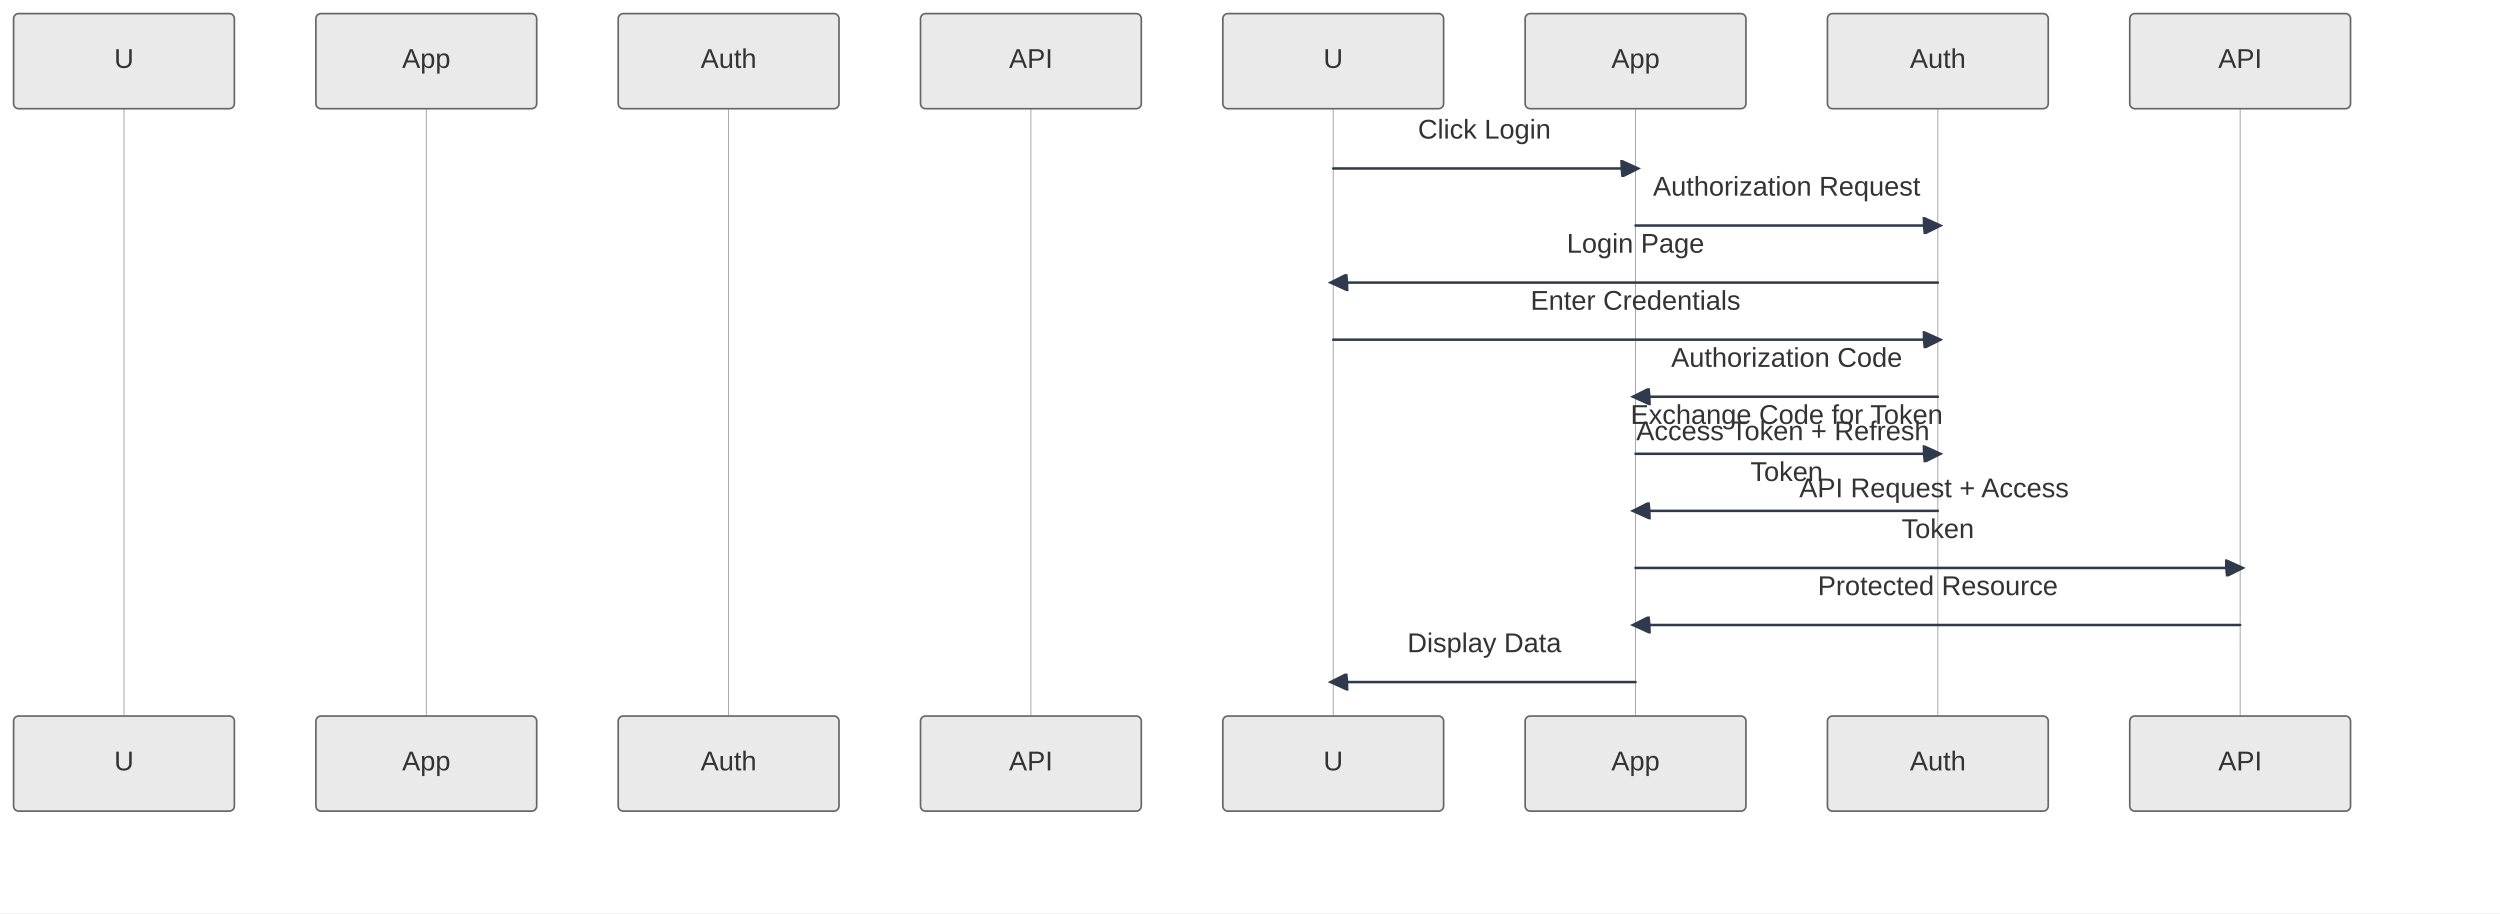
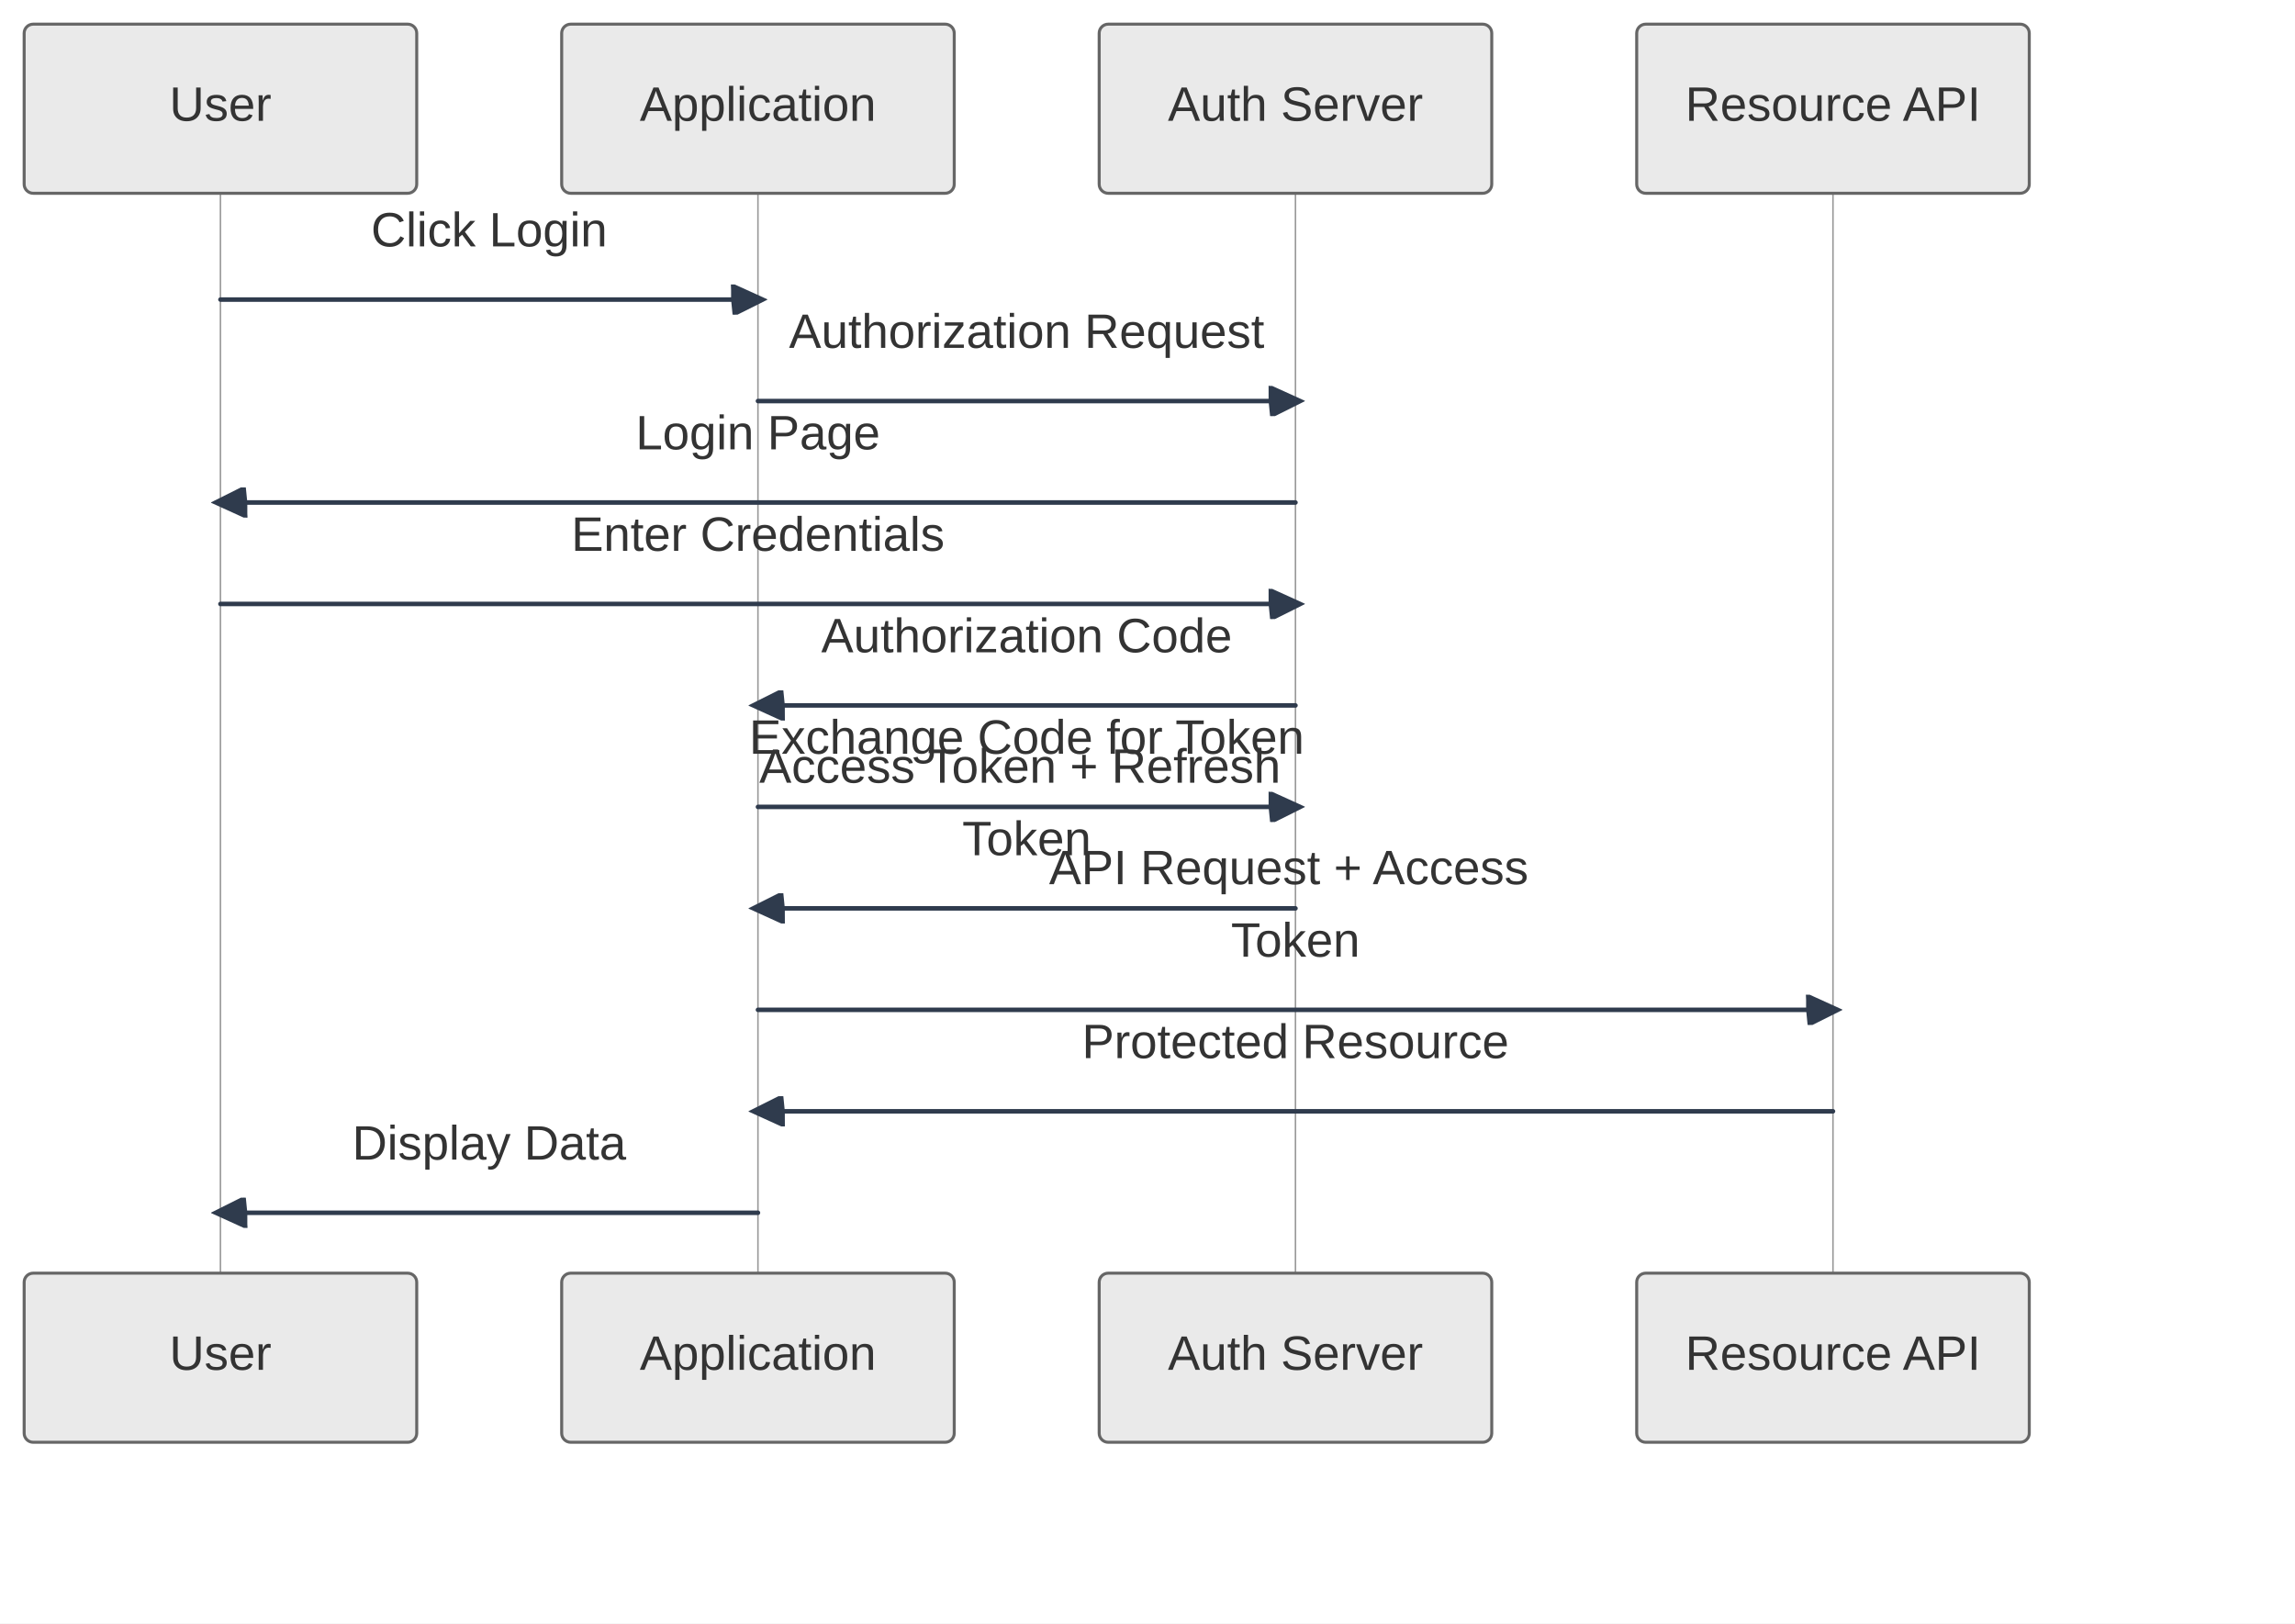
- <svg xmlns="http://www.w3.org/2000/svg" width="1472" height="537.6" viewBox="0 0 1472 537.6">
-   <rect x="0" y="0" width="1472" height="537.6" fill="#FFFFFF" />
+ <svg xmlns="http://www.w3.org/2000/svg" width="760" height="537.6" viewBox="0 0 760 537.6">
+   <rect x="0" y="0" width="760" height="537.6" fill="#FFFFFF" />
  <defs>
    <marker id="arrow-0" viewBox="0 0 10 10" refX="5" refY="5" markerUnits="userSpaceOnUse" markerWidth="8" markerHeight="8" orient="auto">
      <path d="M 0 0 L 10 5 L 0 10 z" fill="#2F3B4D" stroke="#2F3B4D" stroke-width="1" stroke-dasharray="1,0" />
    </marker>
    <marker id="arrow-start-0" viewBox="0 0 10 10" refX="4.5" refY="5" markerUnits="userSpaceOnUse" markerWidth="8" markerHeight="8" orient="auto">
      <path d="M 0 5 L 10 10 L 10 0 z" fill="#2F3B4D" stroke="#2F3B4D" stroke-width="1" stroke-dasharray="1,0" />
    </marker>
    <marker id="arrow-seq-0" viewBox="-1 0 12 10" refX="7.9" refY="5" markerUnits="userSpaceOnUse" markerWidth="12" markerHeight="12" orient="auto-start-reverse">
      <path d="M -1 0 L 10 5 L 0 10 z" fill="#2F3B4D" stroke="#2F3B4D" stroke-width="1" stroke-dasharray="1,0" />
    </marker>
    <marker id="arrow-start-seq-0" viewBox="-1 0 12 10" refX="2.1" refY="5" markerUnits="userSpaceOnUse" markerWidth="12" markerHeight="12" orient="auto">
      <path d="M 11 0 L 0 5 L 11 10 z" fill="#2F3B4D" stroke="#2F3B4D" stroke-width="1" stroke-dasharray="1,0" />
    </marker>
  </defs>
  <line x1="73.00" y1="64.00" x2="73.00" y2="421.60" stroke="#999999" stroke-width="0.5" />
  <line x1="251.00" y1="64.00" x2="251.00" y2="421.60" stroke="#999999" stroke-width="0.5" />
  <line x1="429.00" y1="64.00" x2="429.00" y2="421.60" stroke="#999999" stroke-width="0.5" />
  <line x1="607.00" y1="64.00" x2="607.00" y2="421.60" stroke="#999999" stroke-width="0.5" />
-   <line x1="785.00" y1="64.00" x2="785.00" y2="421.60" stroke="#999999" stroke-width="0.5" />
-   <line x1="963.00" y1="64.00" x2="963.00" y2="421.60" stroke="#999999" stroke-width="0.5" />
-   <line x1="1141.00" y1="64.00" x2="1141.00" y2="421.60" stroke="#999999" stroke-width="0.5" />
-   <line x1="1319.00" y1="64.00" x2="1319.00" y2="421.60" stroke="#999999" stroke-width="0.5" />
-   <path d="M 785.000,99.200 L 963.000,99.200" fill="none" stroke="#2F3B4D" stroke-width="1.5" marker-end="url(#arrow-seq-0)" stroke-linecap="round" stroke-linejoin="round" />
-   <text x="874.00" y="81.60" text-anchor="middle" font-family="'trebuchet ms', verdana, arial, sans-serif" font-size="16" fill="#333333">
-     <tspan x="874.00" dy="0.00">Click Login</tspan>
+   <path d="M 73.000,99.200 L 251.000,99.200" fill="none" stroke="#2F3B4D" stroke-width="1.5" marker-end="url(#arrow-seq-0)" stroke-linecap="round" stroke-linejoin="round" />
+   <text x="162.00" y="81.60" text-anchor="middle" font-family="'trebuchet ms', verdana, arial, sans-serif" font-size="16" fill="#333333">
+     <tspan x="162.00" dy="0.00">Click Login</tspan>
  </text>
-   <path d="M 963.000,132.800 L 1141.000,132.800" fill="none" stroke="#2F3B4D" stroke-width="1.5" marker-end="url(#arrow-seq-0)" stroke-linecap="round" stroke-linejoin="round" />
-   <text x="1052.00" y="115.20" text-anchor="middle" font-family="'trebuchet ms', verdana, arial, sans-serif" font-size="16" fill="#333333">
-     <tspan x="1052.00" dy="0.00">Authorization Request</tspan>
+   <path d="M 251.000,132.800 L 429.000,132.800" fill="none" stroke="#2F3B4D" stroke-width="1.5" marker-end="url(#arrow-seq-0)" stroke-linecap="round" stroke-linejoin="round" />
+   <text x="340.00" y="115.20" text-anchor="middle" font-family="'trebuchet ms', verdana, arial, sans-serif" font-size="16" fill="#333333">
+     <tspan x="340.00" dy="0.00">Authorization Request</tspan>
  </text>
-   <path d="M 1141.000,166.400 L 785.000,166.400" fill="none" stroke="#2F3B4D" stroke-width="1.5" marker-end="url(#arrow-seq-0)" stroke-linecap="round" stroke-linejoin="round" />
-   <text x="963.00" y="148.80" text-anchor="middle" font-family="'trebuchet ms', verdana, arial, sans-serif" font-size="16" fill="#333333">
-     <tspan x="963.00" dy="0.00">Login Page</tspan>
+   <path d="M 429.000,166.400 L 73.000,166.400" fill="none" stroke="#2F3B4D" stroke-width="1.5" marker-end="url(#arrow-seq-0)" stroke-linecap="round" stroke-linejoin="round" />
+   <text x="251.00" y="148.80" text-anchor="middle" font-family="'trebuchet ms', verdana, arial, sans-serif" font-size="16" fill="#333333">
+     <tspan x="251.00" dy="0.00">Login Page</tspan>
  </text>
-   <path d="M 785.000,200.000 L 1141.000,200.000" fill="none" stroke="#2F3B4D" stroke-width="1.5" marker-end="url(#arrow-seq-0)" stroke-linecap="round" stroke-linejoin="round" />
-   <text x="963.00" y="182.40" text-anchor="middle" font-family="'trebuchet ms', verdana, arial, sans-serif" font-size="16" fill="#333333">
-     <tspan x="963.00" dy="0.00">Enter Credentials</tspan>
+   <path d="M 73.000,200.000 L 429.000,200.000" fill="none" stroke="#2F3B4D" stroke-width="1.5" marker-end="url(#arrow-seq-0)" stroke-linecap="round" stroke-linejoin="round" />
+   <text x="251.00" y="182.40" text-anchor="middle" font-family="'trebuchet ms', verdana, arial, sans-serif" font-size="16" fill="#333333">
+     <tspan x="251.00" dy="0.00">Enter Credentials</tspan>
  </text>
-   <path d="M 1141.000,233.600 L 963.000,233.600" fill="none" stroke="#2F3B4D" stroke-width="1.5" marker-end="url(#arrow-seq-0)" stroke-linecap="round" stroke-linejoin="round" />
-   <text x="1052.00" y="216.00" text-anchor="middle" font-family="'trebuchet ms', verdana, arial, sans-serif" font-size="16" fill="#333333">
-     <tspan x="1052.00" dy="0.00">Authorization Code</tspan>
+   <path d="M 429.000,233.600 L 251.000,233.600" fill="none" stroke="#2F3B4D" stroke-width="1.5" marker-end="url(#arrow-seq-0)" stroke-linecap="round" stroke-linejoin="round" />
+   <text x="340.00" y="216.00" text-anchor="middle" font-family="'trebuchet ms', verdana, arial, sans-serif" font-size="16" fill="#333333">
+     <tspan x="340.00" dy="0.00">Authorization Code</tspan>
  </text>
-   <path d="M 963.000,267.200 L 1141.000,267.200" fill="none" stroke="#2F3B4D" stroke-width="1.5" marker-end="url(#arrow-seq-0)" stroke-linecap="round" stroke-linejoin="round" />
-   <text x="1052.00" y="249.60" text-anchor="middle" font-family="'trebuchet ms', verdana, arial, sans-serif" font-size="16" fill="#333333">
-     <tspan x="1052.00" dy="0.00">Exchange Code for Token</tspan>
+   <path d="M 251.000,267.200 L 429.000,267.200" fill="none" stroke="#2F3B4D" stroke-width="1.5" marker-end="url(#arrow-seq-0)" stroke-linecap="round" stroke-linejoin="round" />
+   <text x="340.00" y="249.60" text-anchor="middle" font-family="'trebuchet ms', verdana, arial, sans-serif" font-size="16" fill="#333333">
+     <tspan x="340.00" dy="0.00">Exchange Code for Token</tspan>
  </text>
-   <path d="M 1141.000,300.800 L 963.000,300.800" fill="none" stroke="#2F3B4D" stroke-width="1.5" marker-end="url(#arrow-seq-0)" stroke-linecap="round" stroke-linejoin="round" />
-   <text x="1052.00" y="259.20" text-anchor="middle" font-family="'trebuchet ms', verdana, arial, sans-serif" font-size="16" fill="#333333">
-     <tspan x="1052.00" dy="0.00">Access Token + Refresh</tspan>
-     <tspan x="1052.00" dy="24.00">Token</tspan>
+   <path d="M 429.000,300.800 L 251.000,300.800" fill="none" stroke="#2F3B4D" stroke-width="1.5" marker-end="url(#arrow-seq-0)" stroke-linecap="round" stroke-linejoin="round" />
+   <text x="340.00" y="259.20" text-anchor="middle" font-family="'trebuchet ms', verdana, arial, sans-serif" font-size="16" fill="#333333">
+     <tspan x="340.00" dy="0.00">Access Token + Refresh</tspan>
+     <tspan x="340.00" dy="24.00">Token</tspan>
  </text>
-   <path d="M 963.000,334.400 L 1319.000,334.400" fill="none" stroke="#2F3B4D" stroke-width="1.5" marker-end="url(#arrow-seq-0)" stroke-linecap="round" stroke-linejoin="round" />
-   <text x="1141.00" y="292.80" text-anchor="middle" font-family="'trebuchet ms', verdana, arial, sans-serif" font-size="16" fill="#333333">
-     <tspan x="1141.00" dy="0.00">API Request + Access</tspan>
-     <tspan x="1141.00" dy="24.00">Token</tspan>
+   <path d="M 251.000,334.400 L 607.000,334.400" fill="none" stroke="#2F3B4D" stroke-width="1.5" marker-end="url(#arrow-seq-0)" stroke-linecap="round" stroke-linejoin="round" />
+   <text x="429.00" y="292.80" text-anchor="middle" font-family="'trebuchet ms', verdana, arial, sans-serif" font-size="16" fill="#333333">
+     <tspan x="429.00" dy="0.00">API Request + Access</tspan>
+     <tspan x="429.00" dy="24.00">Token</tspan>
  </text>
-   <path d="M 1319.000,368.000 L 963.000,368.000" fill="none" stroke="#2F3B4D" stroke-width="1.5" marker-end="url(#arrow-seq-0)" stroke-linecap="round" stroke-linejoin="round" />
-   <text x="1141.00" y="350.40" text-anchor="middle" font-family="'trebuchet ms', verdana, arial, sans-serif" font-size="16" fill="#333333">
-     <tspan x="1141.00" dy="0.00">Protected Resource</tspan>
+   <path d="M 607.000,368.000 L 251.000,368.000" fill="none" stroke="#2F3B4D" stroke-width="1.5" marker-end="url(#arrow-seq-0)" stroke-linecap="round" stroke-linejoin="round" />
+   <text x="429.00" y="350.40" text-anchor="middle" font-family="'trebuchet ms', verdana, arial, sans-serif" font-size="16" fill="#333333">
+     <tspan x="429.00" dy="0.00">Protected Resource</tspan>
  </text>
-   <path d="M 963.000,401.600 L 785.000,401.600" fill="none" stroke="#2F3B4D" stroke-width="1.5" marker-end="url(#arrow-seq-0)" stroke-linecap="round" stroke-linejoin="round" />
-   <text x="874.00" y="384.00" text-anchor="middle" font-family="'trebuchet ms', verdana, arial, sans-serif" font-size="16" fill="#333333">
-     <tspan x="874.00" dy="0.00">Display Data</tspan>
+   <path d="M 251.000,401.600 L 73.000,401.600" fill="none" stroke="#2F3B4D" stroke-width="1.5" marker-end="url(#arrow-seq-0)" stroke-linecap="round" stroke-linejoin="round" />
+   <text x="162.00" y="384.00" text-anchor="middle" font-family="'trebuchet ms', verdana, arial, sans-serif" font-size="16" fill="#333333">
+     <tspan x="162.00" dy="0.00">Display Data</tspan>
  </text>
-   <rect x="1254.00" y="8.00" width="130.00" height="56.00" rx="3" ry="3" fill="#EAEAEA" stroke="#666666" stroke-width="1.0" />
-   <text x="1319.00" y="40.00" text-anchor="middle" font-family="'trebuchet ms', verdana, arial, sans-serif" font-size="16" fill="#333333">
-     <tspan x="1319.00" dy="0.00">API</tspan>
-   </text>
-   <rect x="898.00" y="8.00" width="130.00" height="56.00" rx="3" ry="3" fill="#EAEAEA" stroke="#666666" stroke-width="1.0" />
-   <text x="963.00" y="40.00" text-anchor="middle" font-family="'trebuchet ms', verdana, arial, sans-serif" font-size="16" fill="#333333">
-     <tspan x="963.00" dy="0.00">App</tspan>
+   <rect x="542.00" y="8.00" width="130.00" height="56.00" rx="3" ry="3" fill="#EAEAEA" stroke="#666666" stroke-width="1.0" />
+   <text x="607.00" y="40.00" text-anchor="middle" font-family="'trebuchet ms', verdana, arial, sans-serif" font-size="16" fill="#333333">
+     <tspan x="607.00" dy="0.00">Resource API</tspan>
  </text>
  <rect x="186.00" y="8.00" width="130.00" height="56.00" rx="3" ry="3" fill="#EAEAEA" stroke="#666666" stroke-width="1.0" />
  <text x="251.00" y="40.00" text-anchor="middle" font-family="'trebuchet ms', verdana, arial, sans-serif" font-size="16" fill="#333333">
-     <tspan x="251.00" dy="0.00">App</tspan>
-   </text>
-   <rect x="1076.00" y="8.00" width="130.00" height="56.00" rx="3" ry="3" fill="#EAEAEA" stroke="#666666" stroke-width="1.0" />
-   <text x="1141.00" y="40.00" text-anchor="middle" font-family="'trebuchet ms', verdana, arial, sans-serif" font-size="16" fill="#333333">
-     <tspan x="1141.00" dy="0.00">Auth</tspan>
+     <tspan x="251.00" dy="0.00">Application</tspan>
  </text>
  <rect x="364.00" y="8.00" width="130.00" height="56.00" rx="3" ry="3" fill="#EAEAEA" stroke="#666666" stroke-width="1.0" />
  <text x="429.00" y="40.00" text-anchor="middle" font-family="'trebuchet ms', verdana, arial, sans-serif" font-size="16" fill="#333333">
-     <tspan x="429.00" dy="0.00">Auth</tspan>
-   </text>
-   <rect x="542.00" y="8.00" width="130.00" height="56.00" rx="3" ry="3" fill="#EAEAEA" stroke="#666666" stroke-width="1.0" />
-   <text x="607.00" y="40.00" text-anchor="middle" font-family="'trebuchet ms', verdana, arial, sans-serif" font-size="16" fill="#333333">
-     <tspan x="607.00" dy="0.00">API</tspan>
-   </text>
-   <rect x="720.00" y="8.00" width="130.00" height="56.00" rx="3" ry="3" fill="#EAEAEA" stroke="#666666" stroke-width="1.0" />
-   <text x="785.00" y="40.00" text-anchor="middle" font-family="'trebuchet ms', verdana, arial, sans-serif" font-size="16" fill="#333333">
-     <tspan x="785.00" dy="0.00">U</tspan>
+     <tspan x="429.00" dy="0.00">Auth Server</tspan>
  </text>
  <rect x="8.00" y="8.00" width="130.00" height="56.00" rx="3" ry="3" fill="#EAEAEA" stroke="#666666" stroke-width="1.0" />
  <text x="73.00" y="40.00" text-anchor="middle" font-family="'trebuchet ms', verdana, arial, sans-serif" font-size="16" fill="#333333">
-     <tspan x="73.00" dy="0.00">U</tspan>
+     <tspan x="73.00" dy="0.00">User</tspan>
  </text>
  <rect x="8.00" y="421.60" width="130.00" height="56.00" rx="3" ry="3" fill="#EAEAEA" stroke="#666666" stroke-width="1.0" />
  <text x="73.00" y="453.60" text-anchor="middle" font-family="'trebuchet ms', verdana, arial, sans-serif" font-size="16" fill="#333333">
-     <tspan x="73.00" dy="0.00">U</tspan>
+     <tspan x="73.00" dy="0.00">User</tspan>
  </text>
  <rect x="186.00" y="421.60" width="130.00" height="56.00" rx="3" ry="3" fill="#EAEAEA" stroke="#666666" stroke-width="1.0" />
  <text x="251.00" y="453.60" text-anchor="middle" font-family="'trebuchet ms', verdana, arial, sans-serif" font-size="16" fill="#333333">
-     <tspan x="251.00" dy="0.00">App</tspan>
+     <tspan x="251.00" dy="0.00">Application</tspan>
  </text>
  <rect x="364.00" y="421.60" width="130.00" height="56.00" rx="3" ry="3" fill="#EAEAEA" stroke="#666666" stroke-width="1.0" />
  <text x="429.00" y="453.60" text-anchor="middle" font-family="'trebuchet ms', verdana, arial, sans-serif" font-size="16" fill="#333333">
-     <tspan x="429.00" dy="0.00">Auth</tspan>
+     <tspan x="429.00" dy="0.00">Auth Server</tspan>
  </text>
  <rect x="542.00" y="421.60" width="130.00" height="56.00" rx="3" ry="3" fill="#EAEAEA" stroke="#666666" stroke-width="1.0" />
  <text x="607.00" y="453.60" text-anchor="middle" font-family="'trebuchet ms', verdana, arial, sans-serif" font-size="16" fill="#333333">
-     <tspan x="607.00" dy="0.00">API</tspan>
-   </text>
-   <rect x="720.00" y="421.60" width="130.00" height="56.00" rx="3" ry="3" fill="#EAEAEA" stroke="#666666" stroke-width="1.0" />
-   <text x="785.00" y="453.60" text-anchor="middle" font-family="'trebuchet ms', verdana, arial, sans-serif" font-size="16" fill="#333333">
-     <tspan x="785.00" dy="0.00">U</tspan>
-   </text>
-   <rect x="898.00" y="421.60" width="130.00" height="56.00" rx="3" ry="3" fill="#EAEAEA" stroke="#666666" stroke-width="1.0" />
-   <text x="963.00" y="453.60" text-anchor="middle" font-family="'trebuchet ms', verdana, arial, sans-serif" font-size="16" fill="#333333">
-     <tspan x="963.00" dy="0.00">App</tspan>
-   </text>
-   <rect x="1076.00" y="421.60" width="130.00" height="56.00" rx="3" ry="3" fill="#EAEAEA" stroke="#666666" stroke-width="1.0" />
-   <text x="1141.00" y="453.60" text-anchor="middle" font-family="'trebuchet ms', verdana, arial, sans-serif" font-size="16" fill="#333333">
-     <tspan x="1141.00" dy="0.00">Auth</tspan>
-   </text>
-   <rect x="1254.00" y="421.60" width="130.00" height="56.00" rx="3" ry="3" fill="#EAEAEA" stroke="#666666" stroke-width="1.0" />
-   <text x="1319.00" y="453.60" text-anchor="middle" font-family="'trebuchet ms', verdana, arial, sans-serif" font-size="16" fill="#333333">
-     <tspan x="1319.00" dy="0.00">API</tspan>
+     <tspan x="607.00" dy="0.00">Resource API</tspan>
  </text>
</svg>
